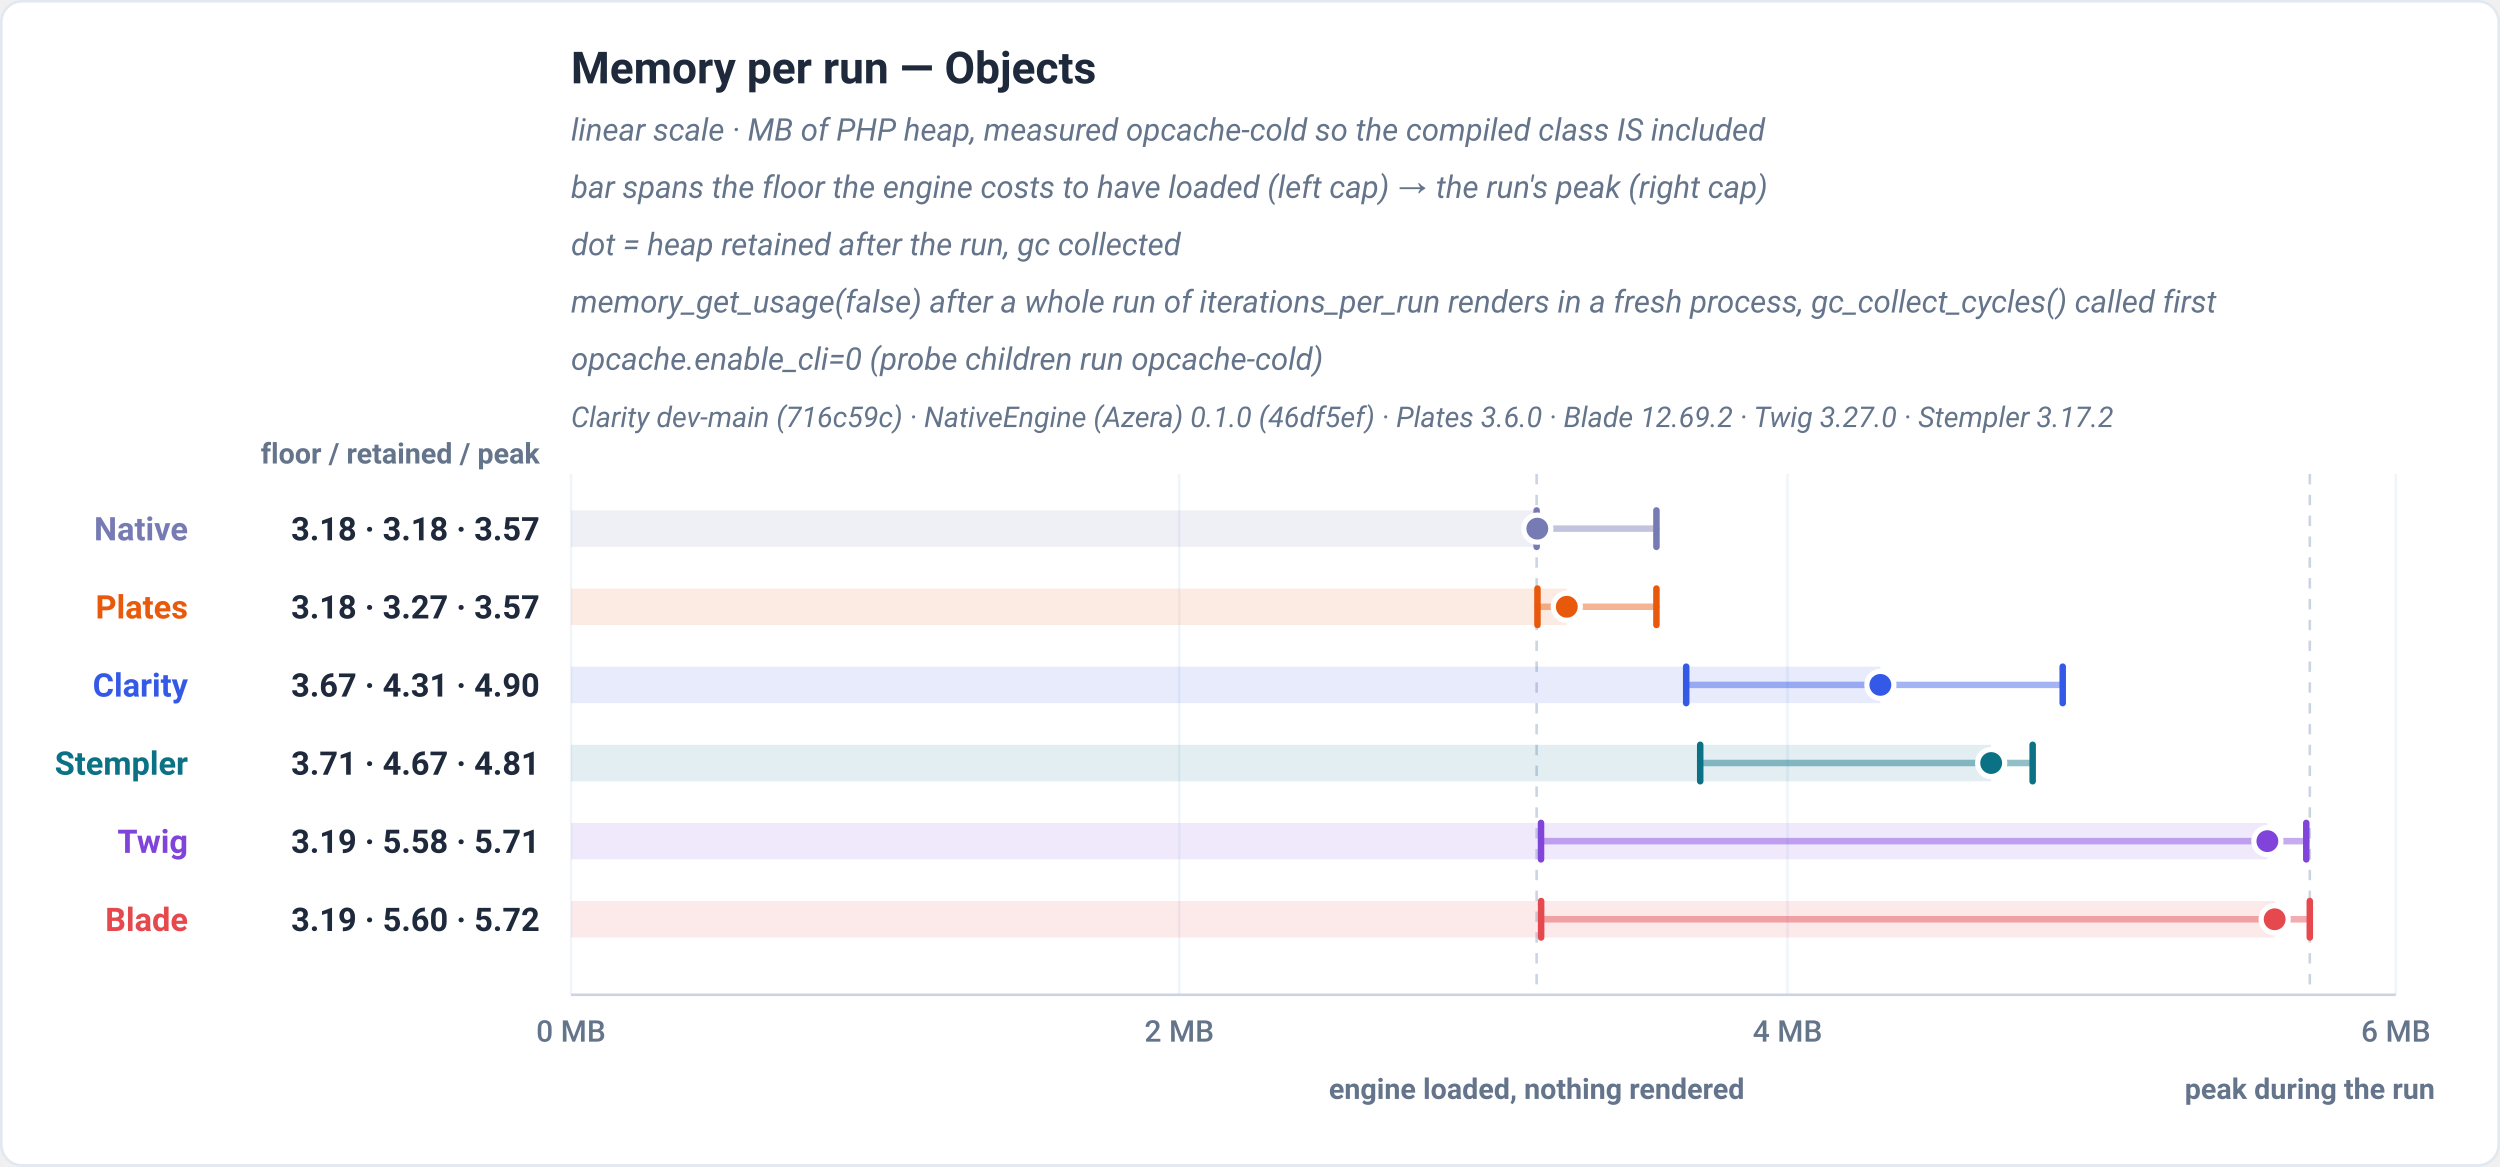
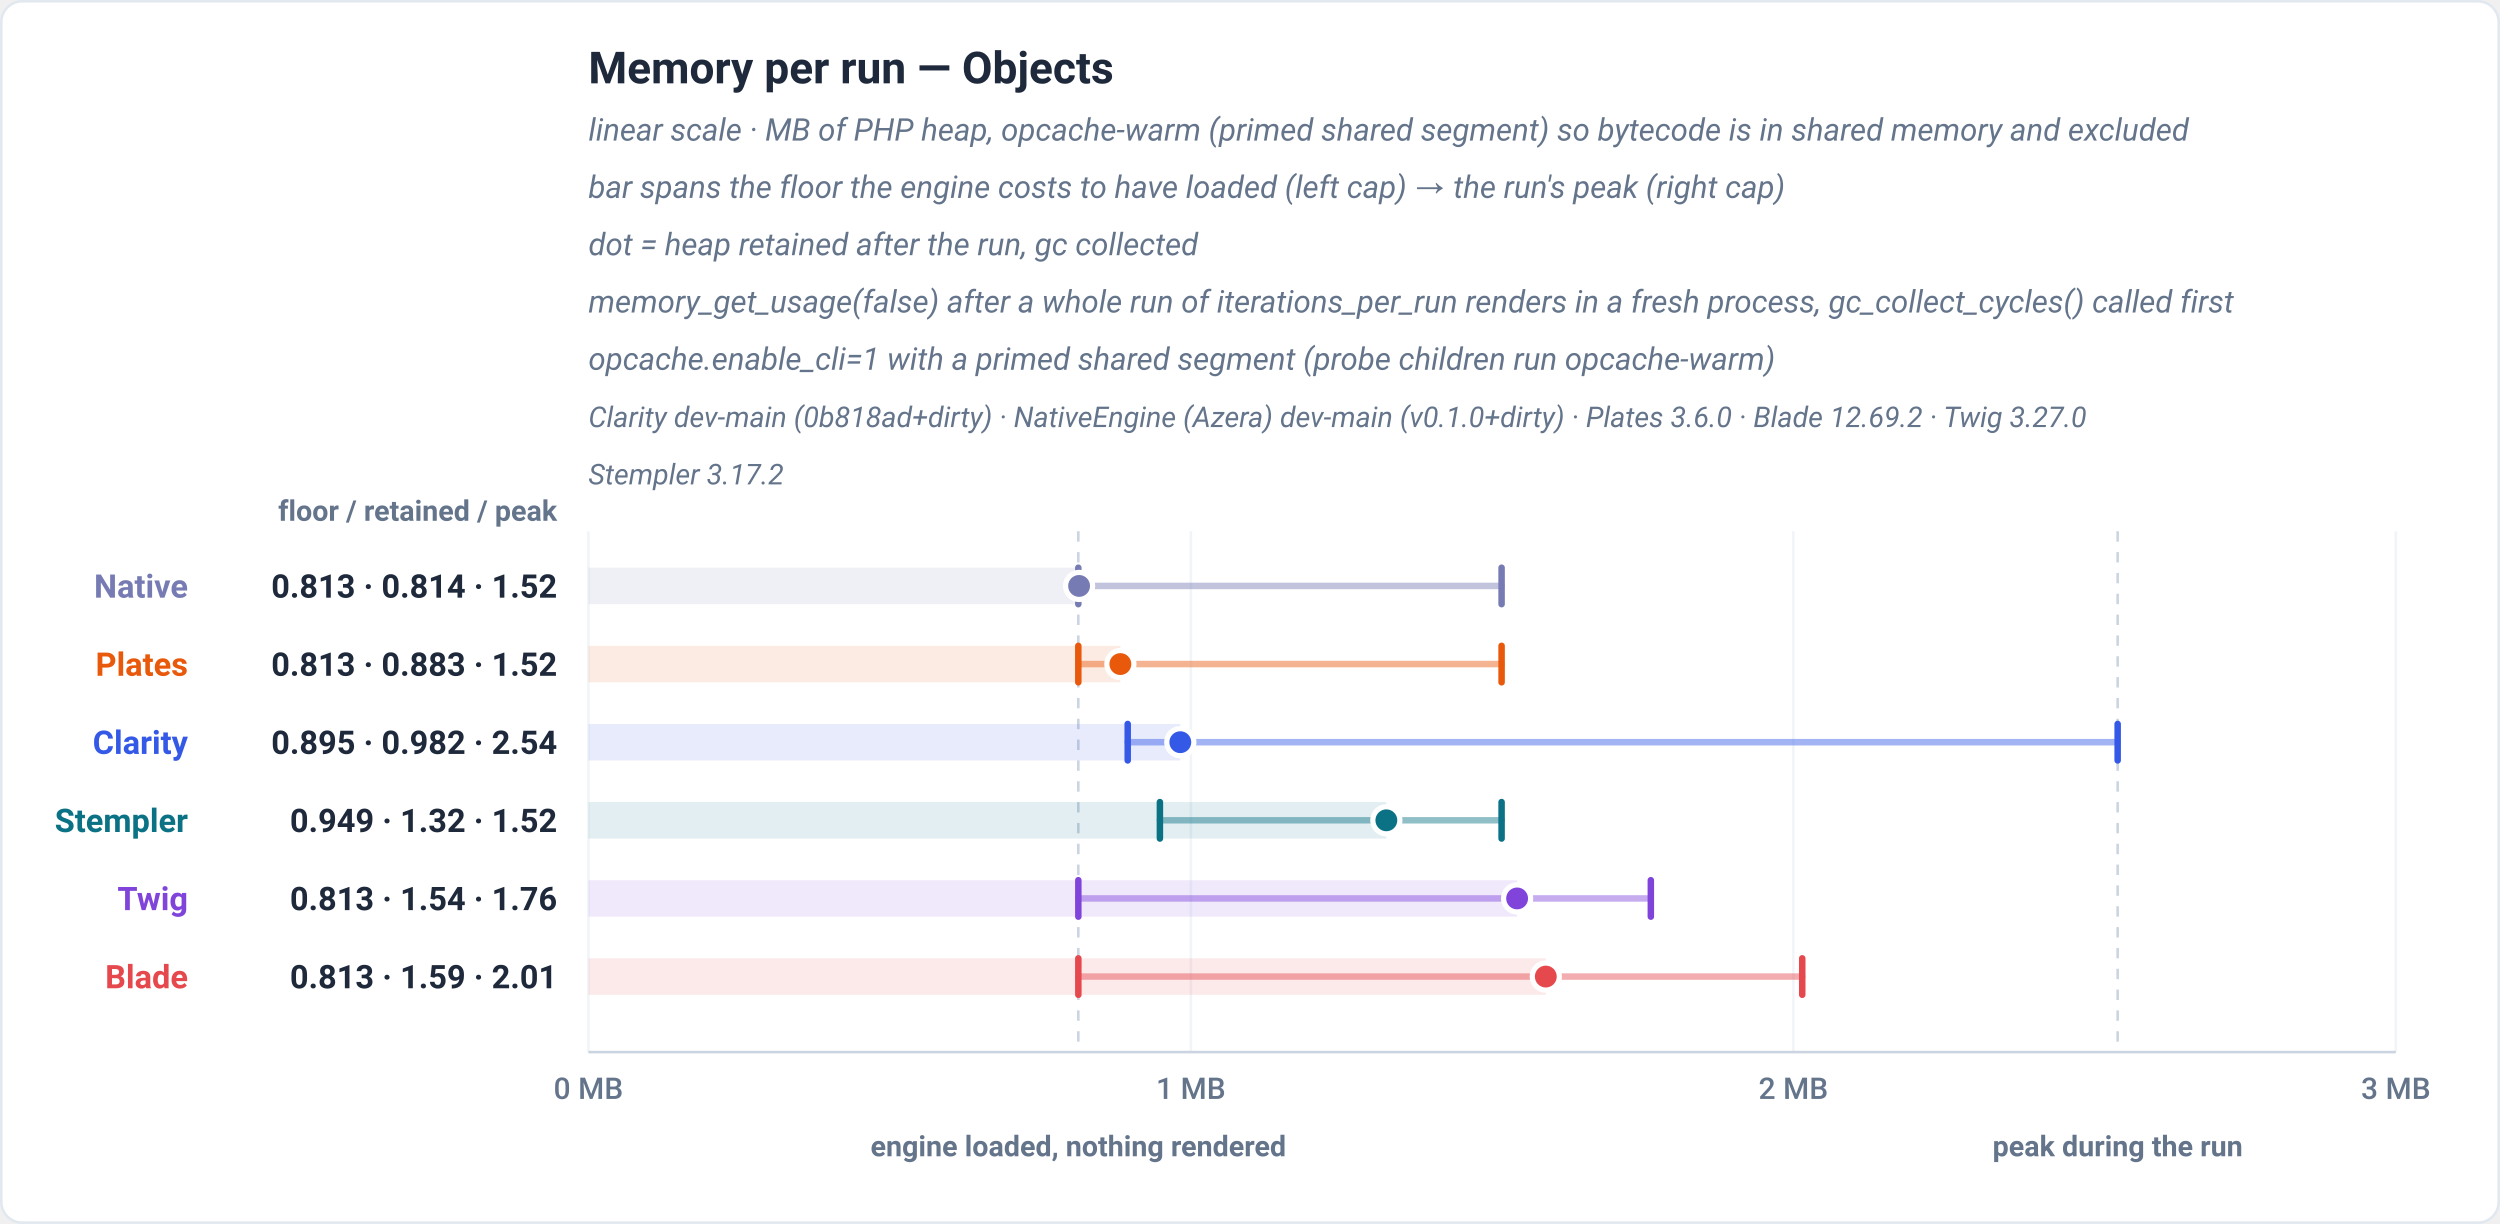
- <svg xmlns="http://www.w3.org/2000/svg" viewBox="0 0 960 448" width="960" height="448" role="img" font-family="-apple-system,BlinkMacSystemFont,'Segoe UI',Roboto,Helvetica,Arial,sans-serif">
-   <rect x="0.5" y="0.5" width="959" height="447" rx="8" fill="#ffffff" stroke="#e2e8f0" />
-   <text x="219.25" y="32" font-family="-apple-system,BlinkMacSystemFont,'Segoe UI',Roboto,Helvetica,Arial,sans-serif" font-size="17" font-weight="700" fill="#1e293b" text-anchor="start">Memory per run — Objects</text>
-   <text x="219.25" y="54" font-family="-apple-system,BlinkMacSystemFont,'Segoe UI',Roboto,Helvetica,Arial,sans-serif" font-size="12" font-weight="400" fill="#64748b" text-anchor="start" font-style="italic">linear scale · MB of PHP heap, measured opcache-cold so the compiled class IS included</text>
-   <text x="219.25" y="76" font-family="-apple-system,BlinkMacSystemFont,'Segoe UI',Roboto,Helvetica,Arial,sans-serif" font-size="12" font-weight="400" fill="#64748b" text-anchor="start" font-style="italic">bar spans the floor the engine costs to have loaded (left cap) → the run's peak (right cap)</text>
-   <text x="219.25" y="98" font-family="-apple-system,BlinkMacSystemFont,'Segoe UI',Roboto,Helvetica,Arial,sans-serif" font-size="12" font-weight="400" fill="#64748b" text-anchor="start" font-style="italic">dot = heap retained after the run, gc collected</text>
-   <text x="219.25" y="120" font-family="-apple-system,BlinkMacSystemFont,'Segoe UI',Roboto,Helvetica,Arial,sans-serif" font-size="12" font-weight="400" fill="#64748b" text-anchor="start" font-style="italic">memory_get_usage(false) after a whole run of iterations_per_run renders in a fresh process, gc_collect_cycles() called first</text>
-   <text x="219.25" y="142" font-family="-apple-system,BlinkMacSystemFont,'Segoe UI',Roboto,Helvetica,Arial,sans-serif" font-size="12" font-weight="400" fill="#64748b" text-anchor="start" font-style="italic">opcache.enable_cli=0 (probe children run opcache-cold)</text>
-   <text x="219.25" y="164" font-family="-apple-system,BlinkMacSystemFont,'Segoe UI',Roboto,Helvetica,Arial,sans-serif" font-size="11" font-weight="400" fill="#64748b" text-anchor="start" font-style="italic">Clarity dev-main (716c59c) · NativeEngine (Azera) 0.1.0 (46df5ef) · Plates 3.6.0 · Blade 12.69.2 · Twig 3.27.0 · Stempler 3.17.2</text>
-   <text x="207.25" y="178" font-family="-apple-system,BlinkMacSystemFont,'Segoe UI',Roboto,Helvetica,Arial,sans-serif" font-size="11" font-weight="600" fill="#64748b" text-anchor="end">floor / retained / peak</text>
-   <line x1="219.25" y1="182" x2="219.25" y2="382" stroke="#f1f5f9" stroke-width="1" />
-   <text x="219.25" y="400" font-family="-apple-system,BlinkMacSystemFont,'Segoe UI',Roboto,Helvetica,Arial,sans-serif" font-size="11.5" font-weight="500" fill="#64748b" text-anchor="middle">0 MB</text>
-   <line x1="452.83" y1="182" x2="452.83" y2="382" stroke="#f1f5f9" stroke-width="1" />
-   <text x="452.83" y="400" font-family="-apple-system,BlinkMacSystemFont,'Segoe UI',Roboto,Helvetica,Arial,sans-serif" font-size="11.5" font-weight="500" fill="#64748b" text-anchor="middle">2 MB</text>
-   <line x1="686.42" y1="182" x2="686.42" y2="382" stroke="#f1f5f9" stroke-width="1" />
-   <text x="686.42" y="400" font-family="-apple-system,BlinkMacSystemFont,'Segoe UI',Roboto,Helvetica,Arial,sans-serif" font-size="11.5" font-weight="500" fill="#64748b" text-anchor="middle">4 MB</text>
-   <line x1="920" y1="182" x2="920" y2="382" stroke="#f1f5f9" stroke-width="1" />
-   <text x="920" y="400" font-family="-apple-system,BlinkMacSystemFont,'Segoe UI',Roboto,Helvetica,Arial,sans-serif" font-size="11.5" font-weight="500" fill="#64748b" text-anchor="middle">6 MB</text>
-   <line x1="590.07" y1="182" x2="590.07" y2="382" stroke="#cbd5e1" stroke-width="1" stroke-dasharray="4 4" />
-   <text x="590.07" y="422" font-family="-apple-system,BlinkMacSystemFont,'Segoe UI',Roboto,Helvetica,Arial,sans-serif" font-size="11" font-weight="600" fill="#64748b" text-anchor="middle">engine loaded, nothing rendered</text>
-   <line x1="886.96" y1="182" x2="886.96" y2="382" stroke="#cbd5e1" stroke-width="1" stroke-dasharray="4 4" />
-   <text x="886.96" y="422" font-family="-apple-system,BlinkMacSystemFont,'Segoe UI',Roboto,Helvetica,Arial,sans-serif" font-size="11" font-weight="600" fill="#64748b" text-anchor="middle">peak during the run</text>
-   <line x1="219.25" y1="382" x2="920" y2="382" stroke="#cbd5e1" stroke-width="1" />
-   <rect x="219.25" y="196" width="371.08" height="14" fill="#777bb3" fill-opacity="0.12" />
-   <line x1="590.07" y1="203" x2="636.07" y2="203" stroke="#777bb3" stroke-width="2.5" stroke-linecap="round" opacity="0.45" />
-   <line x1="590.07" y1="196" x2="590.07" y2="210" stroke="#777bb3" stroke-width="2.5" stroke-linecap="round" />
-   <line x1="636.07" y1="196" x2="636.07" y2="210" stroke="#777bb3" stroke-width="2.5" stroke-linecap="round" />
-   <circle cx="590.33" cy="203" r="5.2" fill="#777bb3" stroke="#ffffff" stroke-width="2" />
-   <text x="72.18" y="207.5" font-family="-apple-system,BlinkMacSystemFont,'Segoe UI',Roboto,Helvetica,Arial,sans-serif" font-size="12.5" font-weight="700" fill="#777bb3" text-anchor="end">Native</text>
-   <text x="207.25" y="207.5" font-family="-apple-system,BlinkMacSystemFont,'Segoe UI',Roboto,Helvetica,Arial,sans-serif" font-size="12.5" font-weight="700" fill="#1e293b" text-anchor="end">3.18 · 3.18 · 3.57</text>
-   <rect x="219.25" y="226" width="382.4" height="14" fill="#e8590c" fill-opacity="0.12" />
-   <line x1="590.39" y1="233" x2="636.07" y2="233" stroke="#e8590c" stroke-width="2.5" stroke-linecap="round" opacity="0.45" />
-   <line x1="590.39" y1="226" x2="590.39" y2="240" stroke="#e8590c" stroke-width="2.5" stroke-linecap="round" />
-   <line x1="636.07" y1="226" x2="636.07" y2="240" stroke="#e8590c" stroke-width="2.5" stroke-linecap="round" />
-   <circle cx="601.65" cy="233" r="5.2" fill="#e8590c" stroke="#ffffff" stroke-width="2" />
-   <text x="72.18" y="237.5" font-family="-apple-system,BlinkMacSystemFont,'Segoe UI',Roboto,Helvetica,Arial,sans-serif" font-size="12.5" font-weight="700" fill="#e8590c" text-anchor="end">Plates</text>
-   <text x="207.25" y="237.5" font-family="-apple-system,BlinkMacSystemFont,'Segoe UI',Roboto,Helvetica,Arial,sans-serif" font-size="12.5" font-weight="700" fill="#1e293b" text-anchor="end">3.18 · 3.27 · 3.57</text>
-   <rect x="219.25" y="256" width="502.81" height="14" fill="#3459e6" fill-opacity="0.12" />
-   <line x1="647.5" y1="263" x2="792.08" y2="263" stroke="#3459e6" stroke-width="2.5" stroke-linecap="round" opacity="0.45" />
-   <line x1="647.5" y1="256" x2="647.5" y2="270" stroke="#3459e6" stroke-width="2.5" stroke-linecap="round" />
-   <line x1="792.08" y1="256" x2="792.08" y2="270" stroke="#3459e6" stroke-width="2.5" stroke-linecap="round" />
-   <circle cx="722.06" cy="263" r="5.2" fill="#3459e6" stroke="#ffffff" stroke-width="2" />
-   <text x="72.18" y="267.5" font-family="-apple-system,BlinkMacSystemFont,'Segoe UI',Roboto,Helvetica,Arial,sans-serif" font-size="12.5" font-weight="700" fill="#3459e6" text-anchor="end">Clarity</text>
-   <text x="207.25" y="267.5" font-family="-apple-system,BlinkMacSystemFont,'Segoe UI',Roboto,Helvetica,Arial,sans-serif" font-size="12.5" font-weight="700" fill="#1e293b" text-anchor="end">3.67 · 4.31 · 4.90</text>
-   <rect x="219.25" y="286" width="545.36" height="14" fill="#0b7285" fill-opacity="0.12" />
-   <line x1="652.88" y1="293" x2="780.54" y2="293" stroke="#0b7285" stroke-width="2.5" stroke-linecap="round" opacity="0.45" />
-   <line x1="652.88" y1="286" x2="652.88" y2="300" stroke="#0b7285" stroke-width="2.5" stroke-linecap="round" />
-   <line x1="780.54" y1="286" x2="780.54" y2="300" stroke="#0b7285" stroke-width="2.5" stroke-linecap="round" />
-   <circle cx="764.61" cy="293" r="5.2" fill="#0b7285" stroke="#ffffff" stroke-width="2" />
-   <text x="72.18" y="297.5" font-family="-apple-system,BlinkMacSystemFont,'Segoe UI',Roboto,Helvetica,Arial,sans-serif" font-size="12.5" font-weight="700" fill="#0b7285" text-anchor="end">Stempler</text>
-   <text x="207.25" y="297.5" font-family="-apple-system,BlinkMacSystemFont,'Segoe UI',Roboto,Helvetica,Arial,sans-serif" font-size="12.5" font-weight="700" fill="#1e293b" text-anchor="end">3.71 · 4.67 · 4.81</text>
-   <rect x="219.25" y="316" width="651.42" height="14" fill="#8044db" fill-opacity="0.12" />
-   <line x1="591.75" y1="323" x2="885.61" y2="323" stroke="#8044db" stroke-width="2.5" stroke-linecap="round" opacity="0.45" />
-   <line x1="591.75" y1="316" x2="591.75" y2="330" stroke="#8044db" stroke-width="2.5" stroke-linecap="round" />
-   <line x1="885.61" y1="316" x2="885.61" y2="330" stroke="#8044db" stroke-width="2.5" stroke-linecap="round" />
-   <circle cx="870.67" cy="323" r="5.2" fill="#8044db" stroke="#ffffff" stroke-width="2" />
-   <text x="72.18" y="327.5" font-family="-apple-system,BlinkMacSystemFont,'Segoe UI',Roboto,Helvetica,Arial,sans-serif" font-size="12.5" font-weight="700" fill="#8044db" text-anchor="end">Twig</text>
-   <text x="207.25" y="327.5" font-family="-apple-system,BlinkMacSystemFont,'Segoe UI',Roboto,Helvetica,Arial,sans-serif" font-size="12.5" font-weight="700" fill="#1e293b" text-anchor="end">3.19 · 5.58 · 5.71</text>
-   <rect x="219.25" y="346" width="654.22" height="14" fill="#e5484d" fill-opacity="0.12" />
-   <line x1="591.79" y1="353" x2="886.96" y2="353" stroke="#e5484d" stroke-width="2.5" stroke-linecap="round" opacity="0.45" />
-   <line x1="591.79" y1="346" x2="591.79" y2="360" stroke="#e5484d" stroke-width="2.5" stroke-linecap="round" />
-   <line x1="886.96" y1="346" x2="886.96" y2="360" stroke="#e5484d" stroke-width="2.5" stroke-linecap="round" />
-   <circle cx="873.47" cy="353" r="5.2" fill="#e5484d" stroke="#ffffff" stroke-width="2" />
-   <text x="72.18" y="357.5" font-family="-apple-system,BlinkMacSystemFont,'Segoe UI',Roboto,Helvetica,Arial,sans-serif" font-size="12.5" font-weight="700" fill="#e5484d" text-anchor="end">Blade</text>
-   <text x="207.25" y="357.5" font-family="-apple-system,BlinkMacSystemFont,'Segoe UI',Roboto,Helvetica,Arial,sans-serif" font-size="12.5" font-weight="700" fill="#1e293b" text-anchor="end">3.19 · 5.60 · 5.72</text>
+ <svg xmlns="http://www.w3.org/2000/svg" viewBox="0 0 960 470" width="960" height="470" role="img" font-family="-apple-system,BlinkMacSystemFont,'Segoe UI',Roboto,Helvetica,Arial,sans-serif">
+   <rect x="0.5" y="0.5" width="959" height="469" rx="8" fill="#ffffff" stroke="#e2e8f0" />
+   <text x="225.94" y="32" font-family="-apple-system,BlinkMacSystemFont,'Segoe UI',Roboto,Helvetica,Arial,sans-serif" font-size="17" font-weight="700" fill="#1e293b" text-anchor="start">Memory per run — Objects</text>
+   <text x="225.94" y="54" font-family="-apple-system,BlinkMacSystemFont,'Segoe UI',Roboto,Helvetica,Arial,sans-serif" font-size="12" font-weight="400" fill="#64748b" text-anchor="start" font-style="italic">linear scale · MB of PHP heap, opcache-warm (primed shared segment) so bytecode is in shared memory and excluded</text>
+   <text x="225.94" y="76" font-family="-apple-system,BlinkMacSystemFont,'Segoe UI',Roboto,Helvetica,Arial,sans-serif" font-size="12" font-weight="400" fill="#64748b" text-anchor="start" font-style="italic">bar spans the floor the engine costs to have loaded (left cap) → the run's peak (right cap)</text>
+   <text x="225.94" y="98" font-family="-apple-system,BlinkMacSystemFont,'Segoe UI',Roboto,Helvetica,Arial,sans-serif" font-size="12" font-weight="400" fill="#64748b" text-anchor="start" font-style="italic">dot = heap retained after the run, gc collected</text>
+   <text x="225.94" y="120" font-family="-apple-system,BlinkMacSystemFont,'Segoe UI',Roboto,Helvetica,Arial,sans-serif" font-size="12" font-weight="400" fill="#64748b" text-anchor="start" font-style="italic">memory_get_usage(false) after a whole run of iterations_per_run renders in a fresh process, gc_collect_cycles() called first</text>
+   <text x="225.94" y="142" font-family="-apple-system,BlinkMacSystemFont,'Segoe UI',Roboto,Helvetica,Arial,sans-serif" font-size="12" font-weight="400" fill="#64748b" text-anchor="start" font-style="italic">opcache.enable_cli=1 with a primed shared segment (probe children run opcache-warm)</text>
+   <text x="225.94" y="164" font-family="-apple-system,BlinkMacSystemFont,'Segoe UI',Roboto,Helvetica,Arial,sans-serif" font-size="11" font-weight="400" fill="#64748b" text-anchor="start" font-style="italic">Clarity dev-main (0b818ad+dirty) · NativeEngine (Azera) dev-main (v0.1.0+dirty) · Plates 3.6.0 · Blade 12.69.2 · Twig 3.27.0</text>
+   <text x="225.94" y="186" font-family="-apple-system,BlinkMacSystemFont,'Segoe UI',Roboto,Helvetica,Arial,sans-serif" font-size="11" font-weight="400" fill="#64748b" text-anchor="start" font-style="italic">Stempler 3.17.2</text>
+   <text x="213.94" y="200" font-family="-apple-system,BlinkMacSystemFont,'Segoe UI',Roboto,Helvetica,Arial,sans-serif" font-size="11" font-weight="600" fill="#64748b" text-anchor="end">floor / retained / peak</text>
+   <line x1="225.94" y1="204" x2="225.94" y2="404" stroke="#f1f5f9" stroke-width="1" />
+   <text x="225.94" y="422" font-family="-apple-system,BlinkMacSystemFont,'Segoe UI',Roboto,Helvetica,Arial,sans-serif" font-size="11.5" font-weight="500" fill="#64748b" text-anchor="middle">0 MB</text>
+   <line x1="457.29" y1="204" x2="457.29" y2="404" stroke="#f1f5f9" stroke-width="1" />
+   <text x="457.29" y="422" font-family="-apple-system,BlinkMacSystemFont,'Segoe UI',Roboto,Helvetica,Arial,sans-serif" font-size="11.5" font-weight="500" fill="#64748b" text-anchor="middle">1 MB</text>
+   <line x1="688.65" y1="204" x2="688.65" y2="404" stroke="#f1f5f9" stroke-width="1" />
+   <text x="688.65" y="422" font-family="-apple-system,BlinkMacSystemFont,'Segoe UI',Roboto,Helvetica,Arial,sans-serif" font-size="11.5" font-weight="500" fill="#64748b" text-anchor="middle">2 MB</text>
+   <line x1="920" y1="204" x2="920" y2="404" stroke="#f1f5f9" stroke-width="1" />
+   <text x="920" y="422" font-family="-apple-system,BlinkMacSystemFont,'Segoe UI',Roboto,Helvetica,Arial,sans-serif" font-size="11.5" font-weight="500" fill="#64748b" text-anchor="middle">3 MB</text>
+   <line x1="414.07" y1="204" x2="414.07" y2="404" stroke="#cbd5e1" stroke-width="1" stroke-dasharray="4 4" />
+   <text x="414.07" y="444" font-family="-apple-system,BlinkMacSystemFont,'Segoe UI',Roboto,Helvetica,Arial,sans-serif" font-size="11" font-weight="600" fill="#64748b" text-anchor="middle">engine loaded, nothing rendered</text>
+   <line x1="813.18" y1="204" x2="813.18" y2="404" stroke="#cbd5e1" stroke-width="1" stroke-dasharray="4 4" />
+   <text x="813.18" y="444" font-family="-apple-system,BlinkMacSystemFont,'Segoe UI',Roboto,Helvetica,Arial,sans-serif" font-size="11" font-weight="600" fill="#64748b" text-anchor="middle">peak during the run</text>
+   <line x1="225.94" y1="404" x2="920" y2="404" stroke="#cbd5e1" stroke-width="1" />
+   <rect x="225.94" y="218" width="188.43" height="14" fill="#777bb3" fill-opacity="0.12" />
+   <line x1="414.07" y1="225" x2="576.61" y2="225" stroke="#777bb3" stroke-width="2.5" stroke-linecap="round" opacity="0.45" />
+   <line x1="414.07" y1="218" x2="414.07" y2="232" stroke="#777bb3" stroke-width="2.5" stroke-linecap="round" />
+   <line x1="576.61" y1="218" x2="576.61" y2="232" stroke="#777bb3" stroke-width="2.5" stroke-linecap="round" />
+   <circle cx="414.37" cy="225" r="5.2" fill="#777bb3" stroke="#ffffff" stroke-width="2" />
+   <text x="72.18" y="229.5" font-family="-apple-system,BlinkMacSystemFont,'Segoe UI',Roboto,Helvetica,Arial,sans-serif" font-size="12.5" font-weight="700" fill="#777bb3" text-anchor="end">Native</text>
+   <text x="213.94" y="229.5" font-family="-apple-system,BlinkMacSystemFont,'Segoe UI',Roboto,Helvetica,Arial,sans-serif" font-size="12.5" font-weight="700" fill="#1e293b" text-anchor="end">0.813 · 0.814 · 1.52</text>
+   <rect x="225.94" y="248" width="204.28" height="14" fill="#e8590c" fill-opacity="0.12" />
+   <line x1="414.07" y1="255" x2="576.61" y2="255" stroke="#e8590c" stroke-width="2.5" stroke-linecap="round" opacity="0.45" />
+   <line x1="414.07" y1="248" x2="414.07" y2="262" stroke="#e8590c" stroke-width="2.5" stroke-linecap="round" />
+   <line x1="576.61" y1="248" x2="576.61" y2="262" stroke="#e8590c" stroke-width="2.5" stroke-linecap="round" />
+   <circle cx="430.22" cy="255" r="5.2" fill="#e8590c" stroke="#ffffff" stroke-width="2" />
+   <text x="72.18" y="259.5" font-family="-apple-system,BlinkMacSystemFont,'Segoe UI',Roboto,Helvetica,Arial,sans-serif" font-size="12.5" font-weight="700" fill="#e8590c" text-anchor="end">Plates</text>
+   <text x="213.94" y="259.5" font-family="-apple-system,BlinkMacSystemFont,'Segoe UI',Roboto,Helvetica,Arial,sans-serif" font-size="12.5" font-weight="700" fill="#1e293b" text-anchor="end">0.813 · 0.883 · 1.52</text>
+   <rect x="225.94" y="278" width="227.3" height="14" fill="#3459e6" fill-opacity="0.12" />
+   <line x1="433.04" y1="285" x2="813.18" y2="285" stroke="#3459e6" stroke-width="2.5" stroke-linecap="round" opacity="0.45" />
+   <line x1="433.04" y1="278" x2="433.04" y2="292" stroke="#3459e6" stroke-width="2.5" stroke-linecap="round" />
+   <line x1="813.18" y1="278" x2="813.18" y2="292" stroke="#3459e6" stroke-width="2.5" stroke-linecap="round" />
+   <circle cx="453.24" cy="285" r="5.2" fill="#3459e6" stroke="#ffffff" stroke-width="2" />
+   <text x="72.18" y="289.5" font-family="-apple-system,BlinkMacSystemFont,'Segoe UI',Roboto,Helvetica,Arial,sans-serif" font-size="12.5" font-weight="700" fill="#3459e6" text-anchor="end">Clarity</text>
+   <text x="213.94" y="289.5" font-family="-apple-system,BlinkMacSystemFont,'Segoe UI',Roboto,Helvetica,Arial,sans-serif" font-size="12.5" font-weight="700" fill="#1e293b" text-anchor="end">0.895 · 0.982 · 2.54</text>
+   <rect x="225.94" y="308" width="306.42" height="14" fill="#0b7285" fill-opacity="0.12" />
+   <line x1="445.4" y1="315" x2="576.61" y2="315" stroke="#0b7285" stroke-width="2.5" stroke-linecap="round" opacity="0.45" />
+   <line x1="445.4" y1="308" x2="445.4" y2="322" stroke="#0b7285" stroke-width="2.5" stroke-linecap="round" />
+   <line x1="576.61" y1="308" x2="576.61" y2="322" stroke="#0b7285" stroke-width="2.5" stroke-linecap="round" />
+   <circle cx="532.36" cy="315" r="5.2" fill="#0b7285" stroke="#ffffff" stroke-width="2" />
+   <text x="72.18" y="319.5" font-family="-apple-system,BlinkMacSystemFont,'Segoe UI',Roboto,Helvetica,Arial,sans-serif" font-size="12.5" font-weight="700" fill="#0b7285" text-anchor="end">Stempler</text>
+   <text x="213.94" y="319.5" font-family="-apple-system,BlinkMacSystemFont,'Segoe UI',Roboto,Helvetica,Arial,sans-serif" font-size="12.5" font-weight="700" fill="#1e293b" text-anchor="end">0.949 · 1.32 · 1.52</text>
+   <rect x="225.94" y="338" width="356.63" height="14" fill="#8044db" fill-opacity="0.12" />
+   <line x1="414.08" y1="345" x2="633.92" y2="345" stroke="#8044db" stroke-width="2.5" stroke-linecap="round" opacity="0.45" />
+   <line x1="414.08" y1="338" x2="414.08" y2="352" stroke="#8044db" stroke-width="2.5" stroke-linecap="round" />
+   <line x1="633.92" y1="338" x2="633.92" y2="352" stroke="#8044db" stroke-width="2.5" stroke-linecap="round" />
+   <circle cx="582.57" cy="345" r="5.2" fill="#8044db" stroke="#ffffff" stroke-width="2" />
+   <text x="72.18" y="349.5" font-family="-apple-system,BlinkMacSystemFont,'Segoe UI',Roboto,Helvetica,Arial,sans-serif" font-size="12.5" font-weight="700" fill="#8044db" text-anchor="end">Twig</text>
+   <text x="213.94" y="349.5" font-family="-apple-system,BlinkMacSystemFont,'Segoe UI',Roboto,Helvetica,Arial,sans-serif" font-size="12.5" font-weight="700" fill="#1e293b" text-anchor="end">0.813 · 1.54 · 1.76</text>
+   <rect x="225.94" y="368" width="367.65" height="14" fill="#e5484d" fill-opacity="0.12" />
+   <line x1="414.08" y1="375" x2="692.06" y2="375" stroke="#e5484d" stroke-width="2.5" stroke-linecap="round" opacity="0.45" />
+   <line x1="414.08" y1="368" x2="414.08" y2="382" stroke="#e5484d" stroke-width="2.5" stroke-linecap="round" />
+   <line x1="692.06" y1="368" x2="692.06" y2="382" stroke="#e5484d" stroke-width="2.5" stroke-linecap="round" />
+   <circle cx="593.59" cy="375" r="5.2" fill="#e5484d" stroke="#ffffff" stroke-width="2" />
+   <text x="72.18" y="379.5" font-family="-apple-system,BlinkMacSystemFont,'Segoe UI',Roboto,Helvetica,Arial,sans-serif" font-size="12.5" font-weight="700" fill="#e5484d" text-anchor="end">Blade</text>
+   <text x="213.94" y="379.5" font-family="-apple-system,BlinkMacSystemFont,'Segoe UI',Roboto,Helvetica,Arial,sans-serif" font-size="12.5" font-weight="700" fill="#1e293b" text-anchor="end">0.813 · 1.59 · 2.01</text>
</svg>
